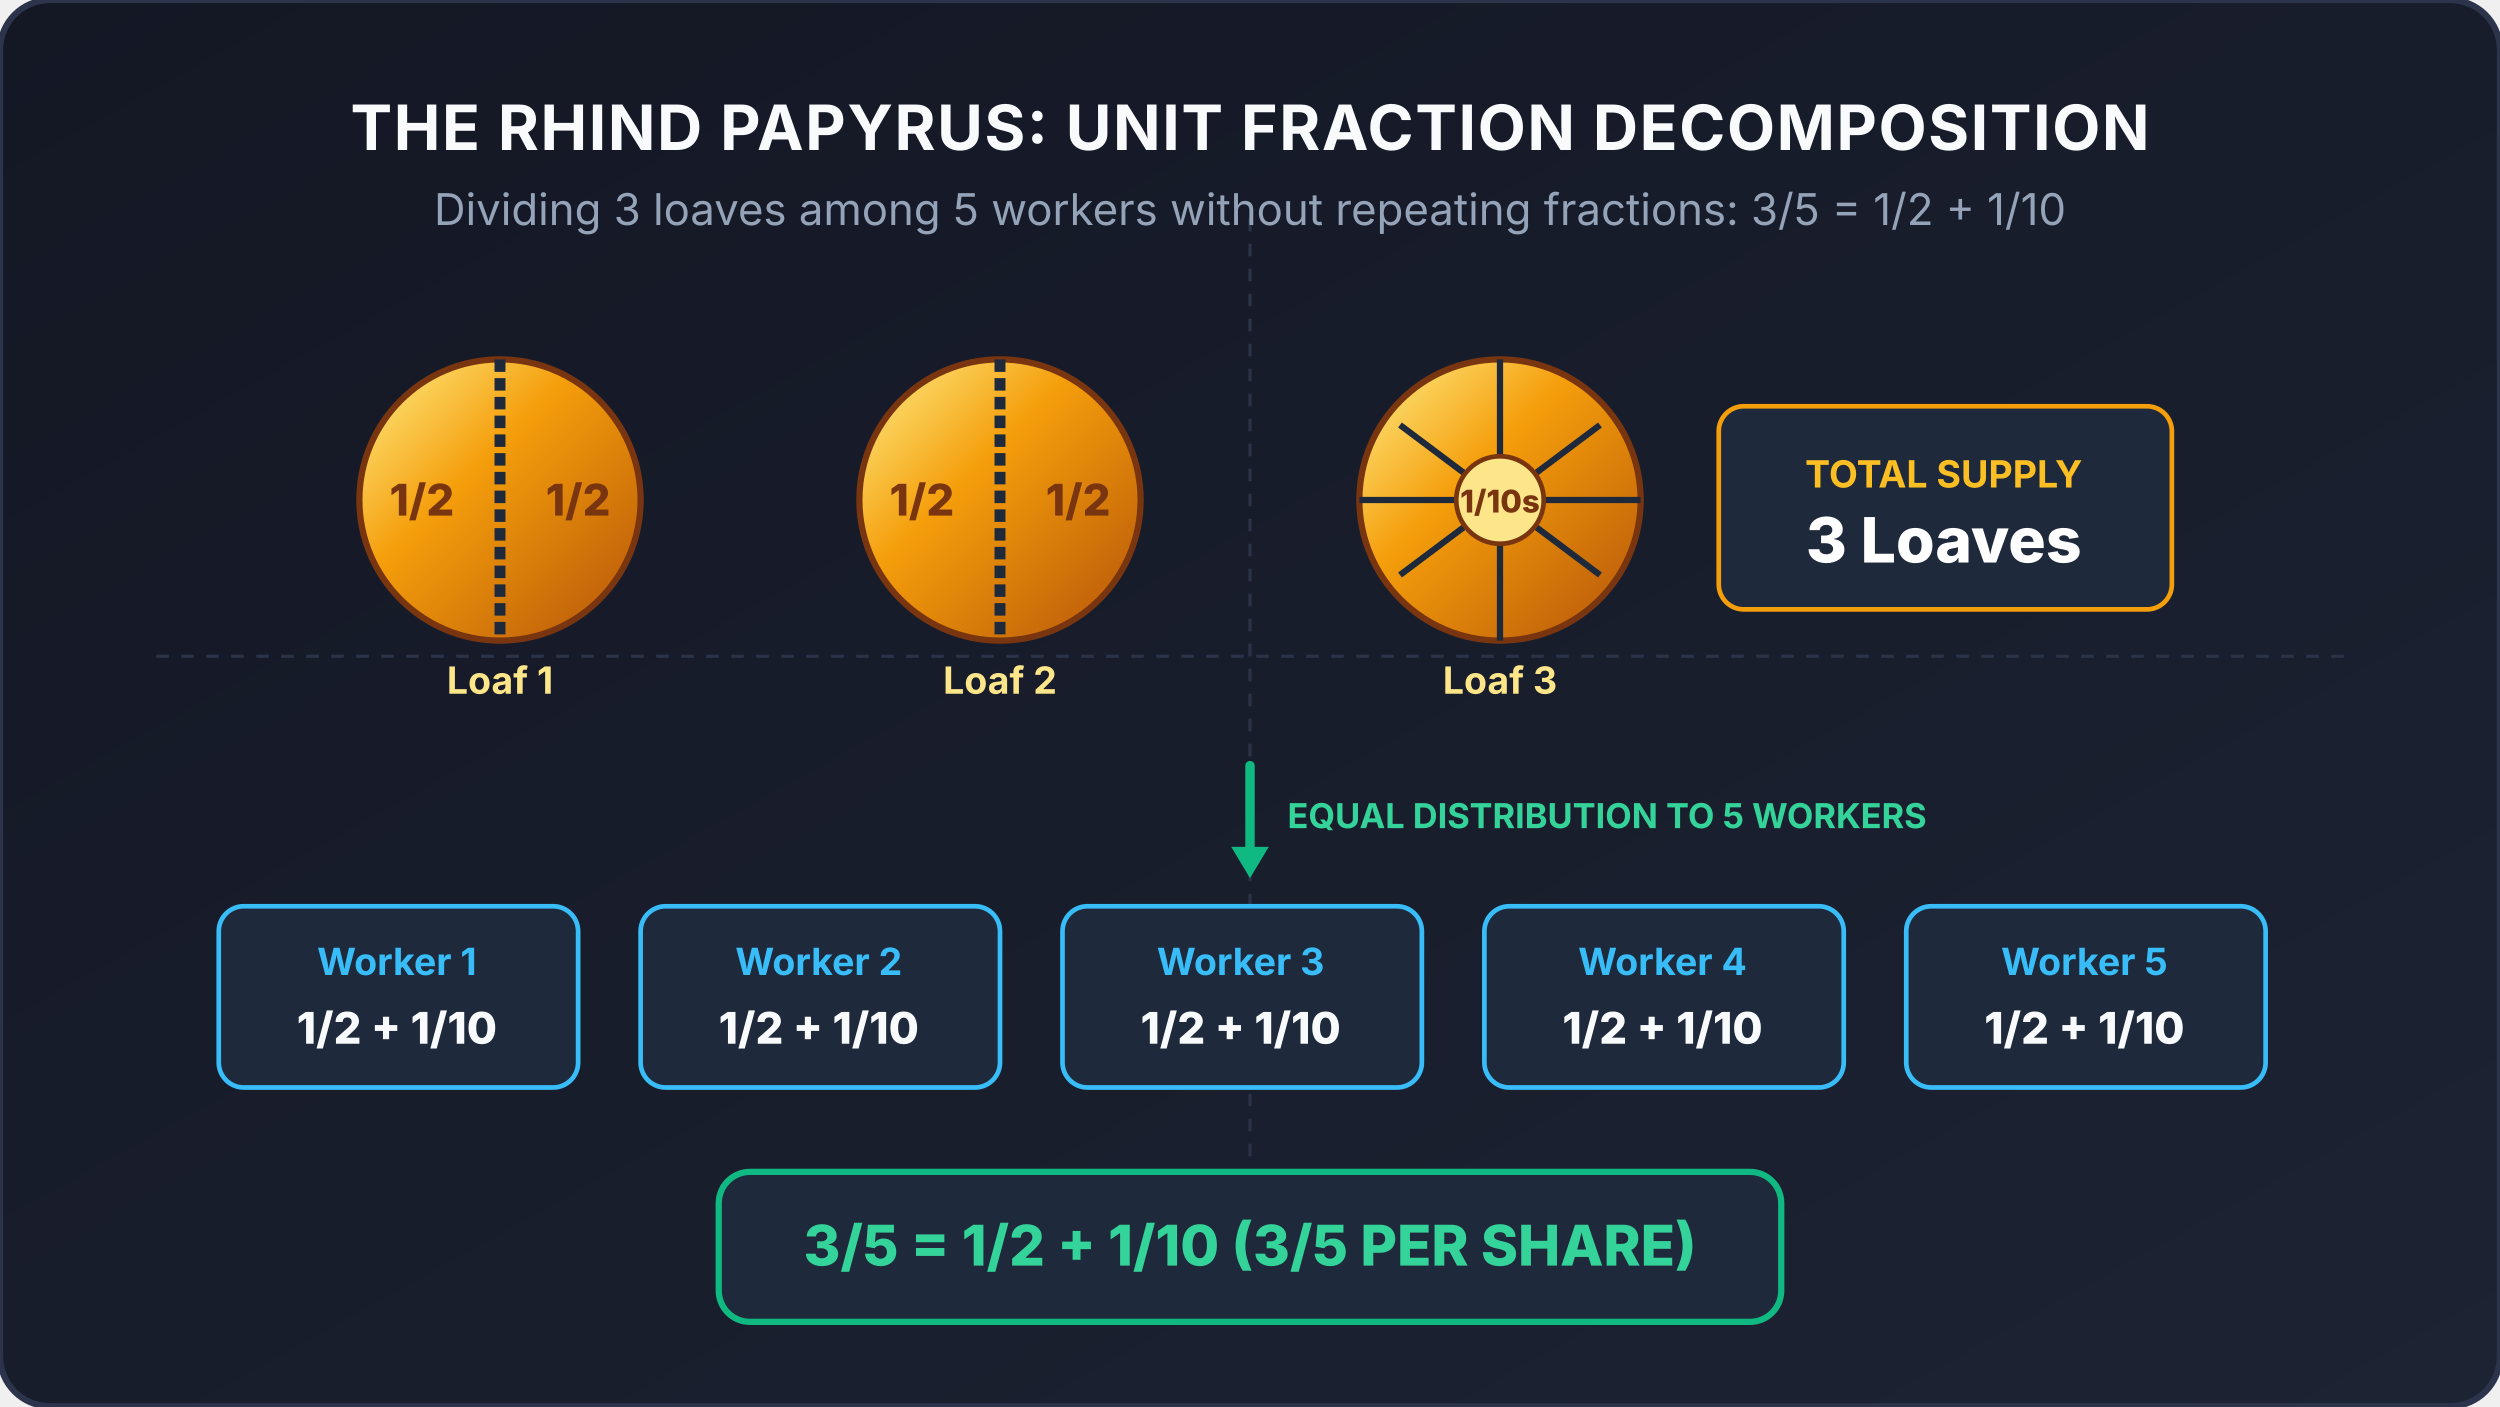
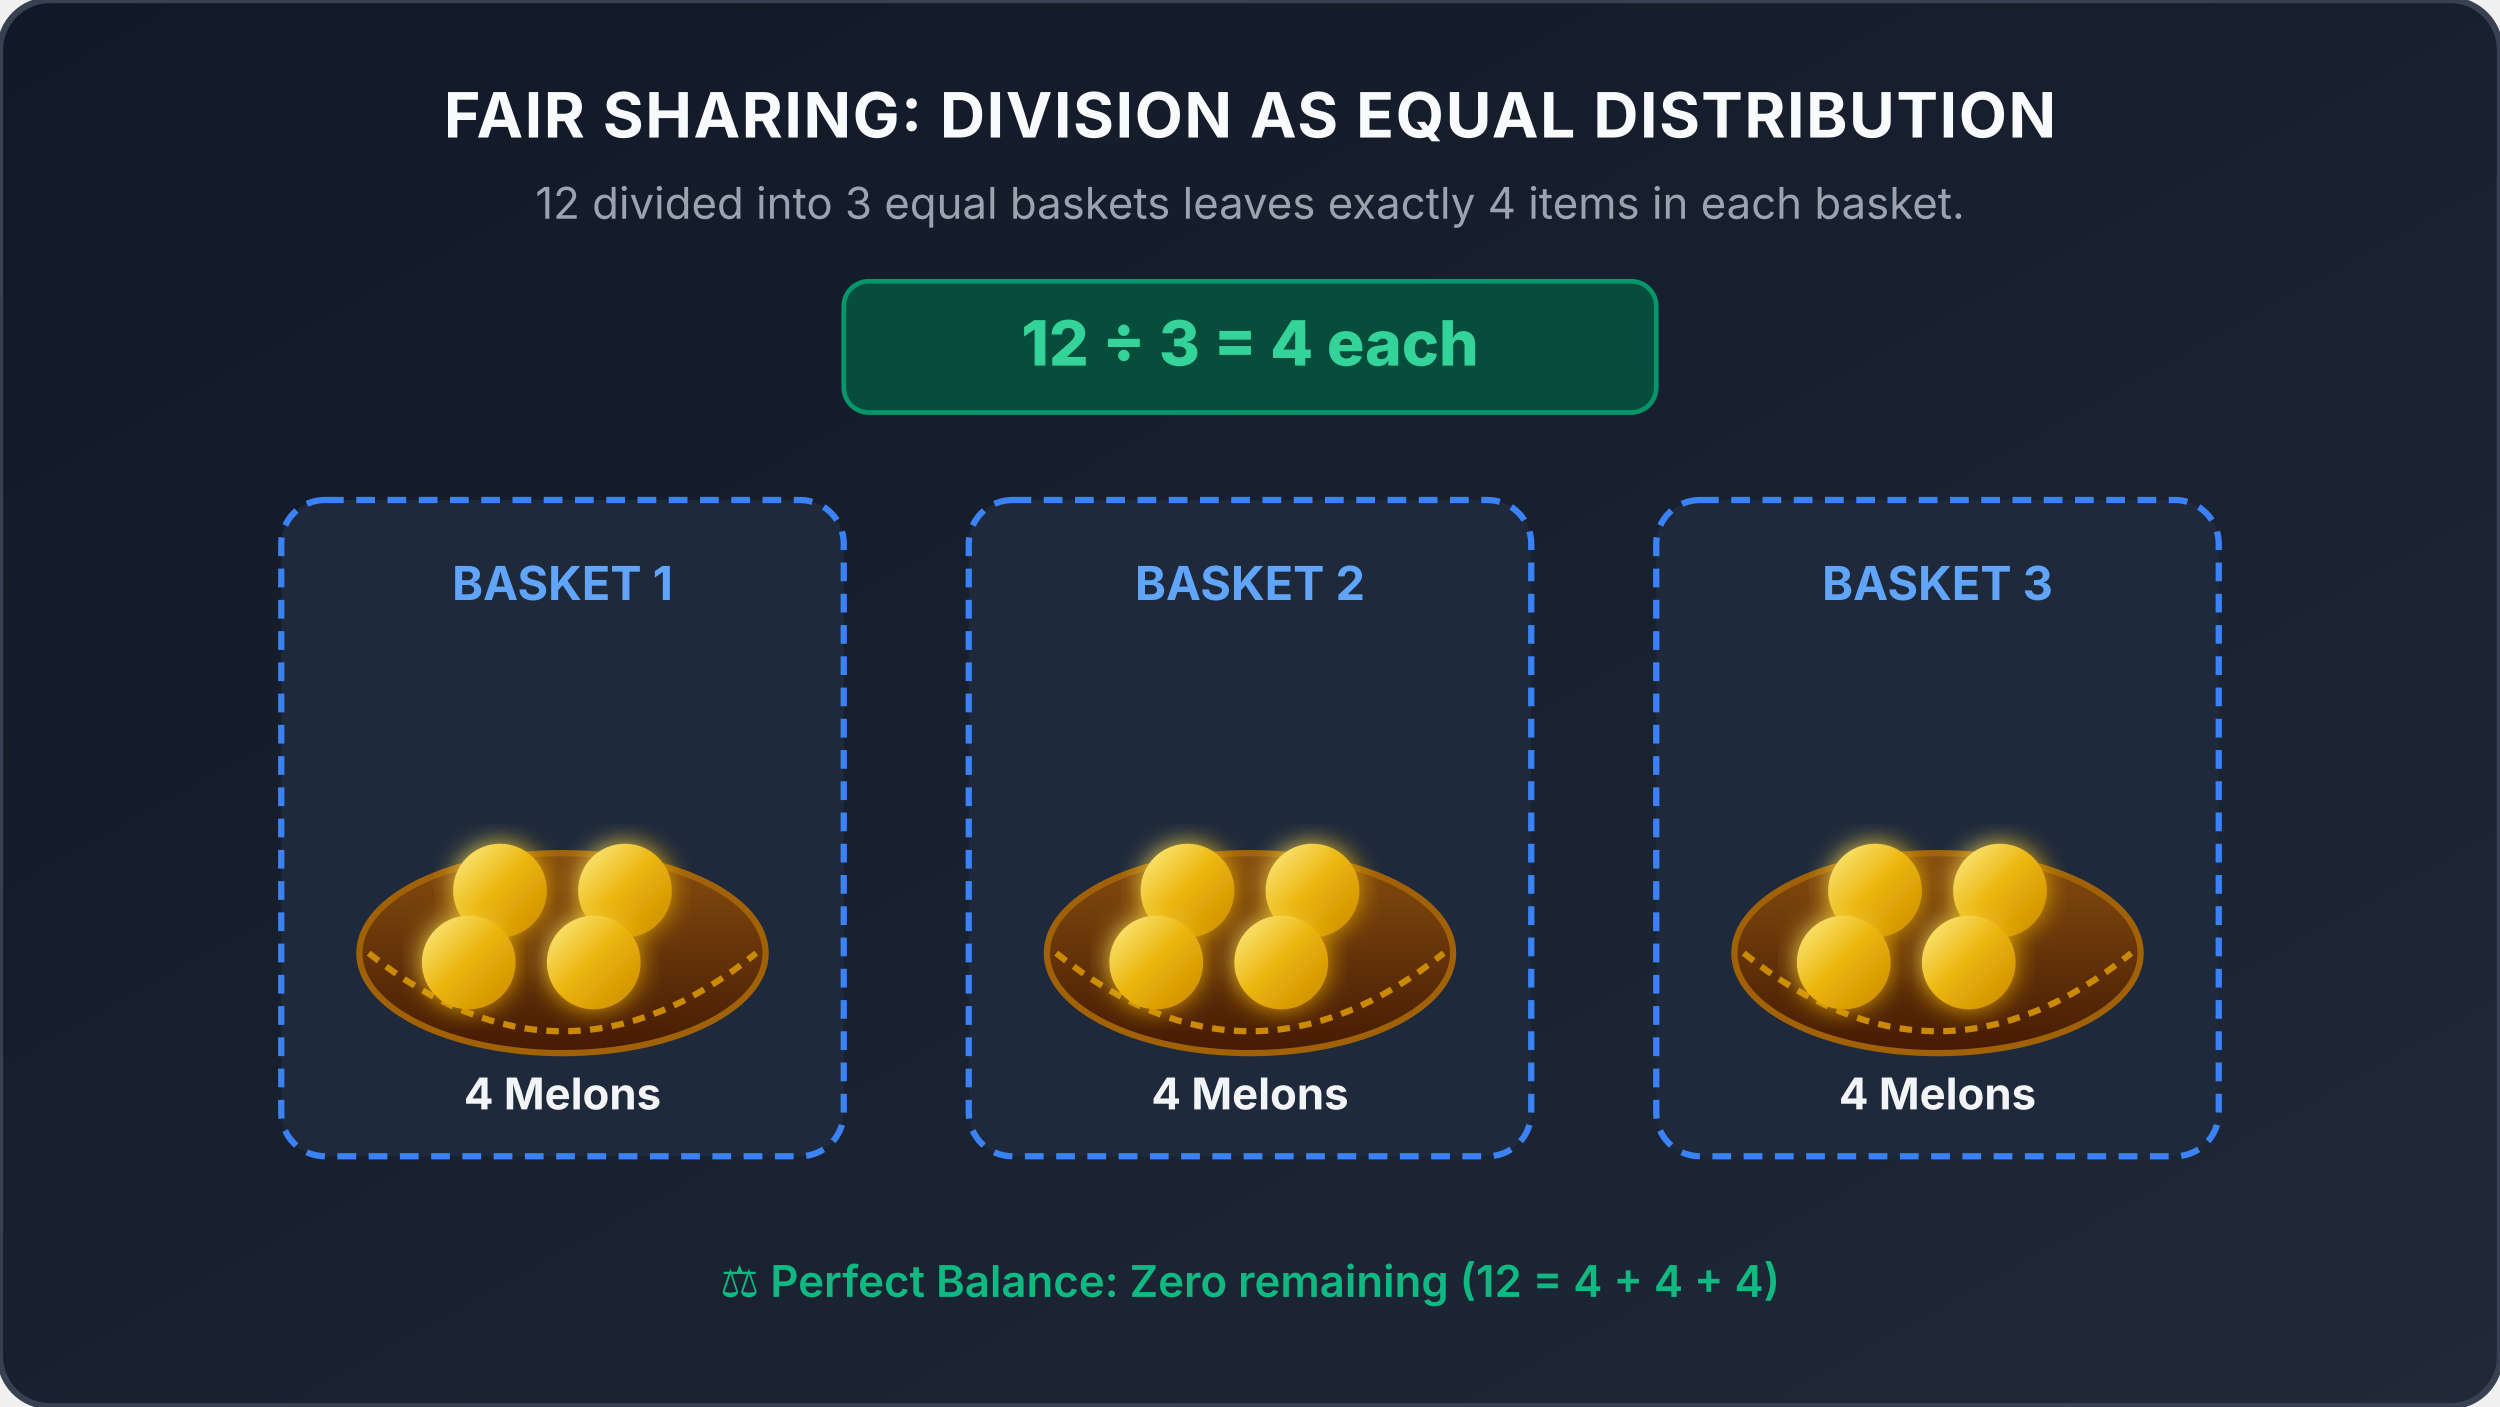
- <svg xmlns="http://www.w3.org/2000/svg" viewBox="0 0 800 450" width="100%" height="100%" role="img" aria-label="Concrete mathematical diagram of Ahmes' Egyptian unit fraction decomposition: 3 loaves divided by 5 equals one half plus one tenth">
+ <svg xmlns="http://www.w3.org/2000/svg" viewBox="0 0 800 450" width="100%" height="100%" role="img" aria-label="Concrete mathematical diagram of division: 12 golden melons distributed equally across 3 baskets leaving 4 melons per basket">
  <defs>
-     <linearGradient id="bgGrad5" x1="0%" y1="0%" x2="100%" y2="100%">
-       <stop offset="0%" stop-color="#141724" />
-       <stop offset="100%" stop-color="#1c2333" />
+     <linearGradient id="diagBg5" x1="0%" y1="0%" x2="100%" y2="100%">
+       <stop offset="0%" stop-color="#111827" />
+       <stop offset="100%" stop-color="#1f2937" />
    </linearGradient>
-     <linearGradient id="breadGold" x1="0%" y1="0%" x2="100%" y2="100%">
+     <linearGradient id="basketGrad" x1="0%" y1="0%" x2="0%" y2="100%">
+       <stop offset="0%" stop-color="#854d0e" />
+       <stop offset="100%" stop-color="#451a03" />
+     </linearGradient>
+     <linearGradient id="melonGrad" x1="0%" y1="0%" x2="100%" y2="100%">
      <stop offset="0%" stop-color="#fef08a" />
-       <stop offset="40%" stop-color="#f59e0b" />
-       <stop offset="100%" stop-color="#b45309" />
+       <stop offset="50%" stop-color="#eab308" />
+       <stop offset="100%" stop-color="#ca8a04" />
    </linearGradient>
-     <filter id="breadGlow" x="-20%" y="-20%" width="140%" height="140%">
+     <filter id="melonGlow" x="-20%" y="-20%" width="140%" height="140%">
      <feGaussianBlur stdDeviation="4" result="blur" />
      <feComposite in="SourceGraphic" in2="blur" operator="over" />
    </filter>
  </defs>
-   <rect width="800" height="450" rx="16" fill="url(#bgGrad5)" stroke="#2b344a" stroke-width="2" />
-   <line x1="50" y1="210" x2="750" y2="210" stroke="#2a3348" stroke-width="1" stroke-dasharray="4,4" />
-   <line x1="400" y1="70" x2="400" y2="370" stroke="#2a3348" stroke-width="1" stroke-dasharray="4,4" />
-   <text x="400" y="48" text-anchor="middle" font-family="system-ui, -apple-system, sans-serif" font-size="20" font-weight="700" fill="#f8fafc" letter-spacing="0.5">
-     THE RHIND PAPYRUS: UNIT FRACTION DECOMPOSITION
+   <rect width="800" height="450" rx="16" fill="url(#diagBg5)" stroke="#374151" stroke-width="2" />
+   <text x="400" y="44" text-anchor="middle" font-family="system-ui, -apple-system, sans-serif" font-size="20" font-weight="700" fill="#f9fafb" letter-spacing="0.5">
+     FAIR SHARING: DIVISION AS EQUAL DISTRIBUTION
  </text>
-   <text x="400" y="72" text-anchor="middle" font-family="system-ui, -apple-system, sans-serif" font-size="14" fill="#94a3b8">
-     Dividing 3 loaves among 5 workers without repeating fractions: 3/5 = 1/2 + 1/10
+   <text x="400" y="70" text-anchor="middle" font-family="system-ui, -apple-system, sans-serif" font-size="14" fill="#9ca3af">
+     12 divided into 3 equal baskets leaves exactly 4 items in each basket.
  </text>
-   <g transform="translate(100, 110)">
-     <g transform="translate(0, 0)">
-       <circle cx="60" cy="50" r="45" fill="url(#breadGold)" stroke="#78350f" stroke-width="2" />
-       <line x1="60" y1="5" x2="60" y2="95" stroke="#1e293b" stroke-width="3.5" stroke-dasharray="4,2" />
-       <text x="35" y="55" text-anchor="middle" font-family="system-ui, -apple-system, sans-serif" font-size="14" font-weight="800" fill="#78350f">1/2</text>
-       <text x="85" y="55" text-anchor="middle" font-family="system-ui, -apple-system, sans-serif" font-size="14" font-weight="800" fill="#78350f">1/2</text>
-       <text x="60" y="112" text-anchor="middle" font-family="system-ui, -apple-system, sans-serif" font-size="12" font-weight="700" fill="#fde68a">Loaf 1</text>
-     </g>
-     <g transform="translate(160, 0)">
-       <circle cx="60" cy="50" r="45" fill="url(#breadGold)" stroke="#78350f" stroke-width="2" />
-       <line x1="60" y1="5" x2="60" y2="95" stroke="#1e293b" stroke-width="3.5" stroke-dasharray="4,2" />
-       <text x="35" y="55" text-anchor="middle" font-family="system-ui, -apple-system, sans-serif" font-size="14" font-weight="800" fill="#78350f">1/2</text>
-       <text x="85" y="55" text-anchor="middle" font-family="system-ui, -apple-system, sans-serif" font-size="14" font-weight="800" fill="#78350f">1/2</text>
-       <text x="60" y="112" text-anchor="middle" font-family="system-ui, -apple-system, sans-serif" font-size="12" font-weight="700" fill="#fde68a">Loaf 2</text>
-     </g>
-     <g transform="translate(320, 0)">
-       <circle cx="60" cy="50" r="45" fill="url(#breadGold)" stroke="#78350f" stroke-width="2" />
-       <line x1="60" y1="5" x2="60" y2="95" stroke="#1e293b" stroke-width="2" />
-       <line x1="15" y1="50" x2="105" y2="50" stroke="#1e293b" stroke-width="2" />
-       <line x1="28" y1="26" x2="92" y2="74" stroke="#1e293b" stroke-width="2" />
-       <line x1="28" y1="74" x2="92" y2="26" stroke="#1e293b" stroke-width="2" />
-       <circle cx="60" cy="50" r="14" fill="#fde68a" stroke="#78350f" stroke-width="1.5" />
-       <text x="60" y="54" text-anchor="middle" font-family="system-ui, -apple-system, sans-serif" font-size="10" font-weight="800" fill="#78350f">1/10s</text>
-       <text x="60" y="112" text-anchor="middle" font-family="system-ui, -apple-system, sans-serif" font-size="12" font-weight="700" fill="#fde68a">Loaf 3</text>
-     </g>
-     <g transform="translate(450, 20)">
-       <rect width="145" height="65" rx="8" fill="#1e293b" stroke="#f59e0b" stroke-width="1.5" />
-       <text x="72" y="26" text-anchor="middle" font-family="system-ui, -apple-system, sans-serif" font-size="12" font-weight="700" fill="#fbbf24">TOTAL SUPPLY</text>
-       <text x="72" y="50" text-anchor="middle" font-family="system-ui, -apple-system, sans-serif" font-size="20" font-weight="800" fill="#ffffff">3 Loaves</text>
-     </g>
-   </g>
-   <g transform="translate(400, 245)">
-     <line x1="0" y1="0" x2="0" y2="28" stroke="#10b981" stroke-width="3" stroke-linecap="round" />
-     <polygon points="-6,26 6,26 0,36" fill="#10b981" />
-     <text x="12" y="20" font-family="system-ui, -apple-system, sans-serif" font-size="11" font-weight="700" fill="#34d399">
-       EQUAL DISTRIBUTION TO 5 WORKERS
+   <g transform="translate(270, 90)">
+     <rect x="0" y="0" width="260" height="42" rx="8" fill="#064e3b" stroke="#059669" stroke-width="1.5" />
+     <text x="130" y="27" text-anchor="middle" font-family="system-ui, -apple-system, sans-serif" font-size="20" font-weight="800" fill="#34d399">
+       12 ÷ 3 = 4 each
    </text>
  </g>
-   <g transform="translate(70, 290)">
-     <g transform="translate(0, 0)">
-       <rect width="115" height="58" rx="8" fill="#1e293b" stroke="#38bdf8" stroke-width="1.5" />
-       <text x="57" y="22" text-anchor="middle" font-family="system-ui, -apple-system, sans-serif" font-size="12" font-weight="700" fill="#38bdf8">Worker 1</text>
-       <text x="57" y="44" text-anchor="middle" font-family="system-ui, -apple-system, sans-serif" font-size="14" font-weight="800" fill="#f8fafc">1/2 + 1/10</text>
-     </g>
-     <g transform="translate(135, 0)">
-       <rect width="115" height="58" rx="8" fill="#1e293b" stroke="#38bdf8" stroke-width="1.5" />
-       <text x="57" y="22" text-anchor="middle" font-family="system-ui, -apple-system, sans-serif" font-size="12" font-weight="700" fill="#38bdf8">Worker 2</text>
-       <text x="57" y="44" text-anchor="middle" font-family="system-ui, -apple-system, sans-serif" font-size="14" font-weight="800" fill="#f8fafc">1/2 + 1/10</text>
-     </g>
-     <g transform="translate(270, 0)">
-       <rect width="115" height="58" rx="8" fill="#1e293b" stroke="#38bdf8" stroke-width="1.5" />
-       <text x="57" y="22" text-anchor="middle" font-family="system-ui, -apple-system, sans-serif" font-size="12" font-weight="700" fill="#38bdf8">Worker 3</text>
-       <text x="57" y="44" text-anchor="middle" font-family="system-ui, -apple-system, sans-serif" font-size="14" font-weight="800" fill="#f8fafc">1/2 + 1/10</text>
-     </g>
-     <g transform="translate(405, 0)">
-       <rect width="115" height="58" rx="8" fill="#1e293b" stroke="#38bdf8" stroke-width="1.5" />
-       <text x="57" y="22" text-anchor="middle" font-family="system-ui, -apple-system, sans-serif" font-size="12" font-weight="700" fill="#38bdf8">Worker 4</text>
-       <text x="57" y="44" text-anchor="middle" font-family="system-ui, -apple-system, sans-serif" font-size="14" font-weight="800" fill="#f8fafc">1/2 + 1/10</text>
-     </g>
-     <g transform="translate(540, 0)">
-       <rect width="115" height="58" rx="8" fill="#1e293b" stroke="#38bdf8" stroke-width="1.5" />
-       <text x="57" y="22" text-anchor="middle" font-family="system-ui, -apple-system, sans-serif" font-size="12" font-weight="700" fill="#38bdf8">Worker 5</text>
-       <text x="57" y="44" text-anchor="middle" font-family="system-ui, -apple-system, sans-serif" font-size="14" font-weight="800" fill="#f8fafc">1/2 + 1/10</text>
-     </g>
+   <g transform="translate(90, 160)">
+     <rect x="0" y="0" width="180" height="210" rx="14" fill="#1e293b" stroke="#3b82f6" stroke-width="2" stroke-dasharray="6,4" />
+     <text x="90" y="32" text-anchor="middle" font-family="system-ui, -apple-system, sans-serif" font-size="15" font-weight="700" fill="#60a5fa">
+       BASKET 1
+     </text>
+     <ellipse cx="90" cy="145" rx="65" ry="32" fill="url(#basketGrad)" stroke="#a16207" stroke-width="2" />
+     <path d="M28,145 Q90,195 152,145" fill="none" stroke="#ca8a04" stroke-width="2" stroke-dasharray="4,3" />
+     <circle cx="70" cy="125" r="15" fill="url(#melonGrad)" filter="url(#melonGlow)" />
+     <circle cx="110" cy="125" r="15" fill="url(#melonGrad)" filter="url(#melonGlow)" />
+     <circle cx="60" cy="148" r="15" fill="url(#melonGrad)" filter="url(#melonGlow)" />
+     <circle cx="100" cy="148" r="15" fill="url(#melonGrad)" filter="url(#melonGlow)" />
+     <text x="90" y="195" text-anchor="middle" font-family="system-ui, -apple-system, sans-serif" font-size="14" font-weight="700" fill="#f3f4f6">
+       4 Melons
+     </text>
  </g>
-   <g transform="translate(230, 375)">
-     <rect width="340" height="48" rx="10" fill="#1e293b" stroke="#10b981" stroke-width="2" />
-     <text x="170" y="30" text-anchor="middle" font-family="system-ui, -apple-system, sans-serif" font-size="18" font-weight="800" fill="#34d399">
-       3/5 = 1/2 + 1/10 (3/5 PER SHARE)
+   <g transform="translate(310, 160)">
+     <rect x="0" y="0" width="180" height="210" rx="14" fill="#1e293b" stroke="#3b82f6" stroke-width="2" stroke-dasharray="6,4" />
+     <text x="90" y="32" text-anchor="middle" font-family="system-ui, -apple-system, sans-serif" font-size="15" font-weight="700" fill="#60a5fa">
+       BASKET 2
+     </text>
+     <ellipse cx="90" cy="145" rx="65" ry="32" fill="url(#basketGrad)" stroke="#a16207" stroke-width="2" />
+     <path d="M28,145 Q90,195 152,145" fill="none" stroke="#ca8a04" stroke-width="2" stroke-dasharray="4,3" />
+     <circle cx="70" cy="125" r="15" fill="url(#melonGrad)" filter="url(#melonGlow)" />
+     <circle cx="110" cy="125" r="15" fill="url(#melonGrad)" filter="url(#melonGlow)" />
+     <circle cx="60" cy="148" r="15" fill="url(#melonGrad)" filter="url(#melonGlow)" />
+     <circle cx="100" cy="148" r="15" fill="url(#melonGrad)" filter="url(#melonGlow)" />
+     <text x="90" y="195" text-anchor="middle" font-family="system-ui, -apple-system, sans-serif" font-size="14" font-weight="700" fill="#f3f4f6">
+       4 Melons
+     </text>
+   </g>
+   <g transform="translate(530, 160)">
+     <rect x="0" y="0" width="180" height="210" rx="14" fill="#1e293b" stroke="#3b82f6" stroke-width="2" stroke-dasharray="6,4" />
+     <text x="90" y="32" text-anchor="middle" font-family="system-ui, -apple-system, sans-serif" font-size="15" font-weight="700" fill="#60a5fa">
+       BASKET 3
+     </text>
+     <ellipse cx="90" cy="145" rx="65" ry="32" fill="url(#basketGrad)" stroke="#a16207" stroke-width="2" />
+     <path d="M28,145 Q90,195 152,145" fill="none" stroke="#ca8a04" stroke-width="2" stroke-dasharray="4,3" />
+     <circle cx="70" cy="125" r="15" fill="url(#melonGrad)" filter="url(#melonGlow)" />
+     <circle cx="110" cy="125" r="15" fill="url(#melonGrad)" filter="url(#melonGlow)" />
+     <circle cx="60" cy="148" r="15" fill="url(#melonGrad)" filter="url(#melonGlow)" />
+     <circle cx="100" cy="148" r="15" fill="url(#melonGrad)" filter="url(#melonGlow)" />
+     <text x="90" y="195" text-anchor="middle" font-family="system-ui, -apple-system, sans-serif" font-size="14" font-weight="700" fill="#f3f4f6">
+       4 Melons
+     </text>
+   </g>
+   <g transform="translate(250, 395)">
+     <text x="150" y="20" text-anchor="middle" font-family="system-ui, -apple-system, sans-serif" font-size="14" font-weight="600" fill="#10b981">
+       ⚖️ Perfect Balance: Zero remaining (12 = 4 + 4 + 4)
    </text>
  </g>
</svg>
